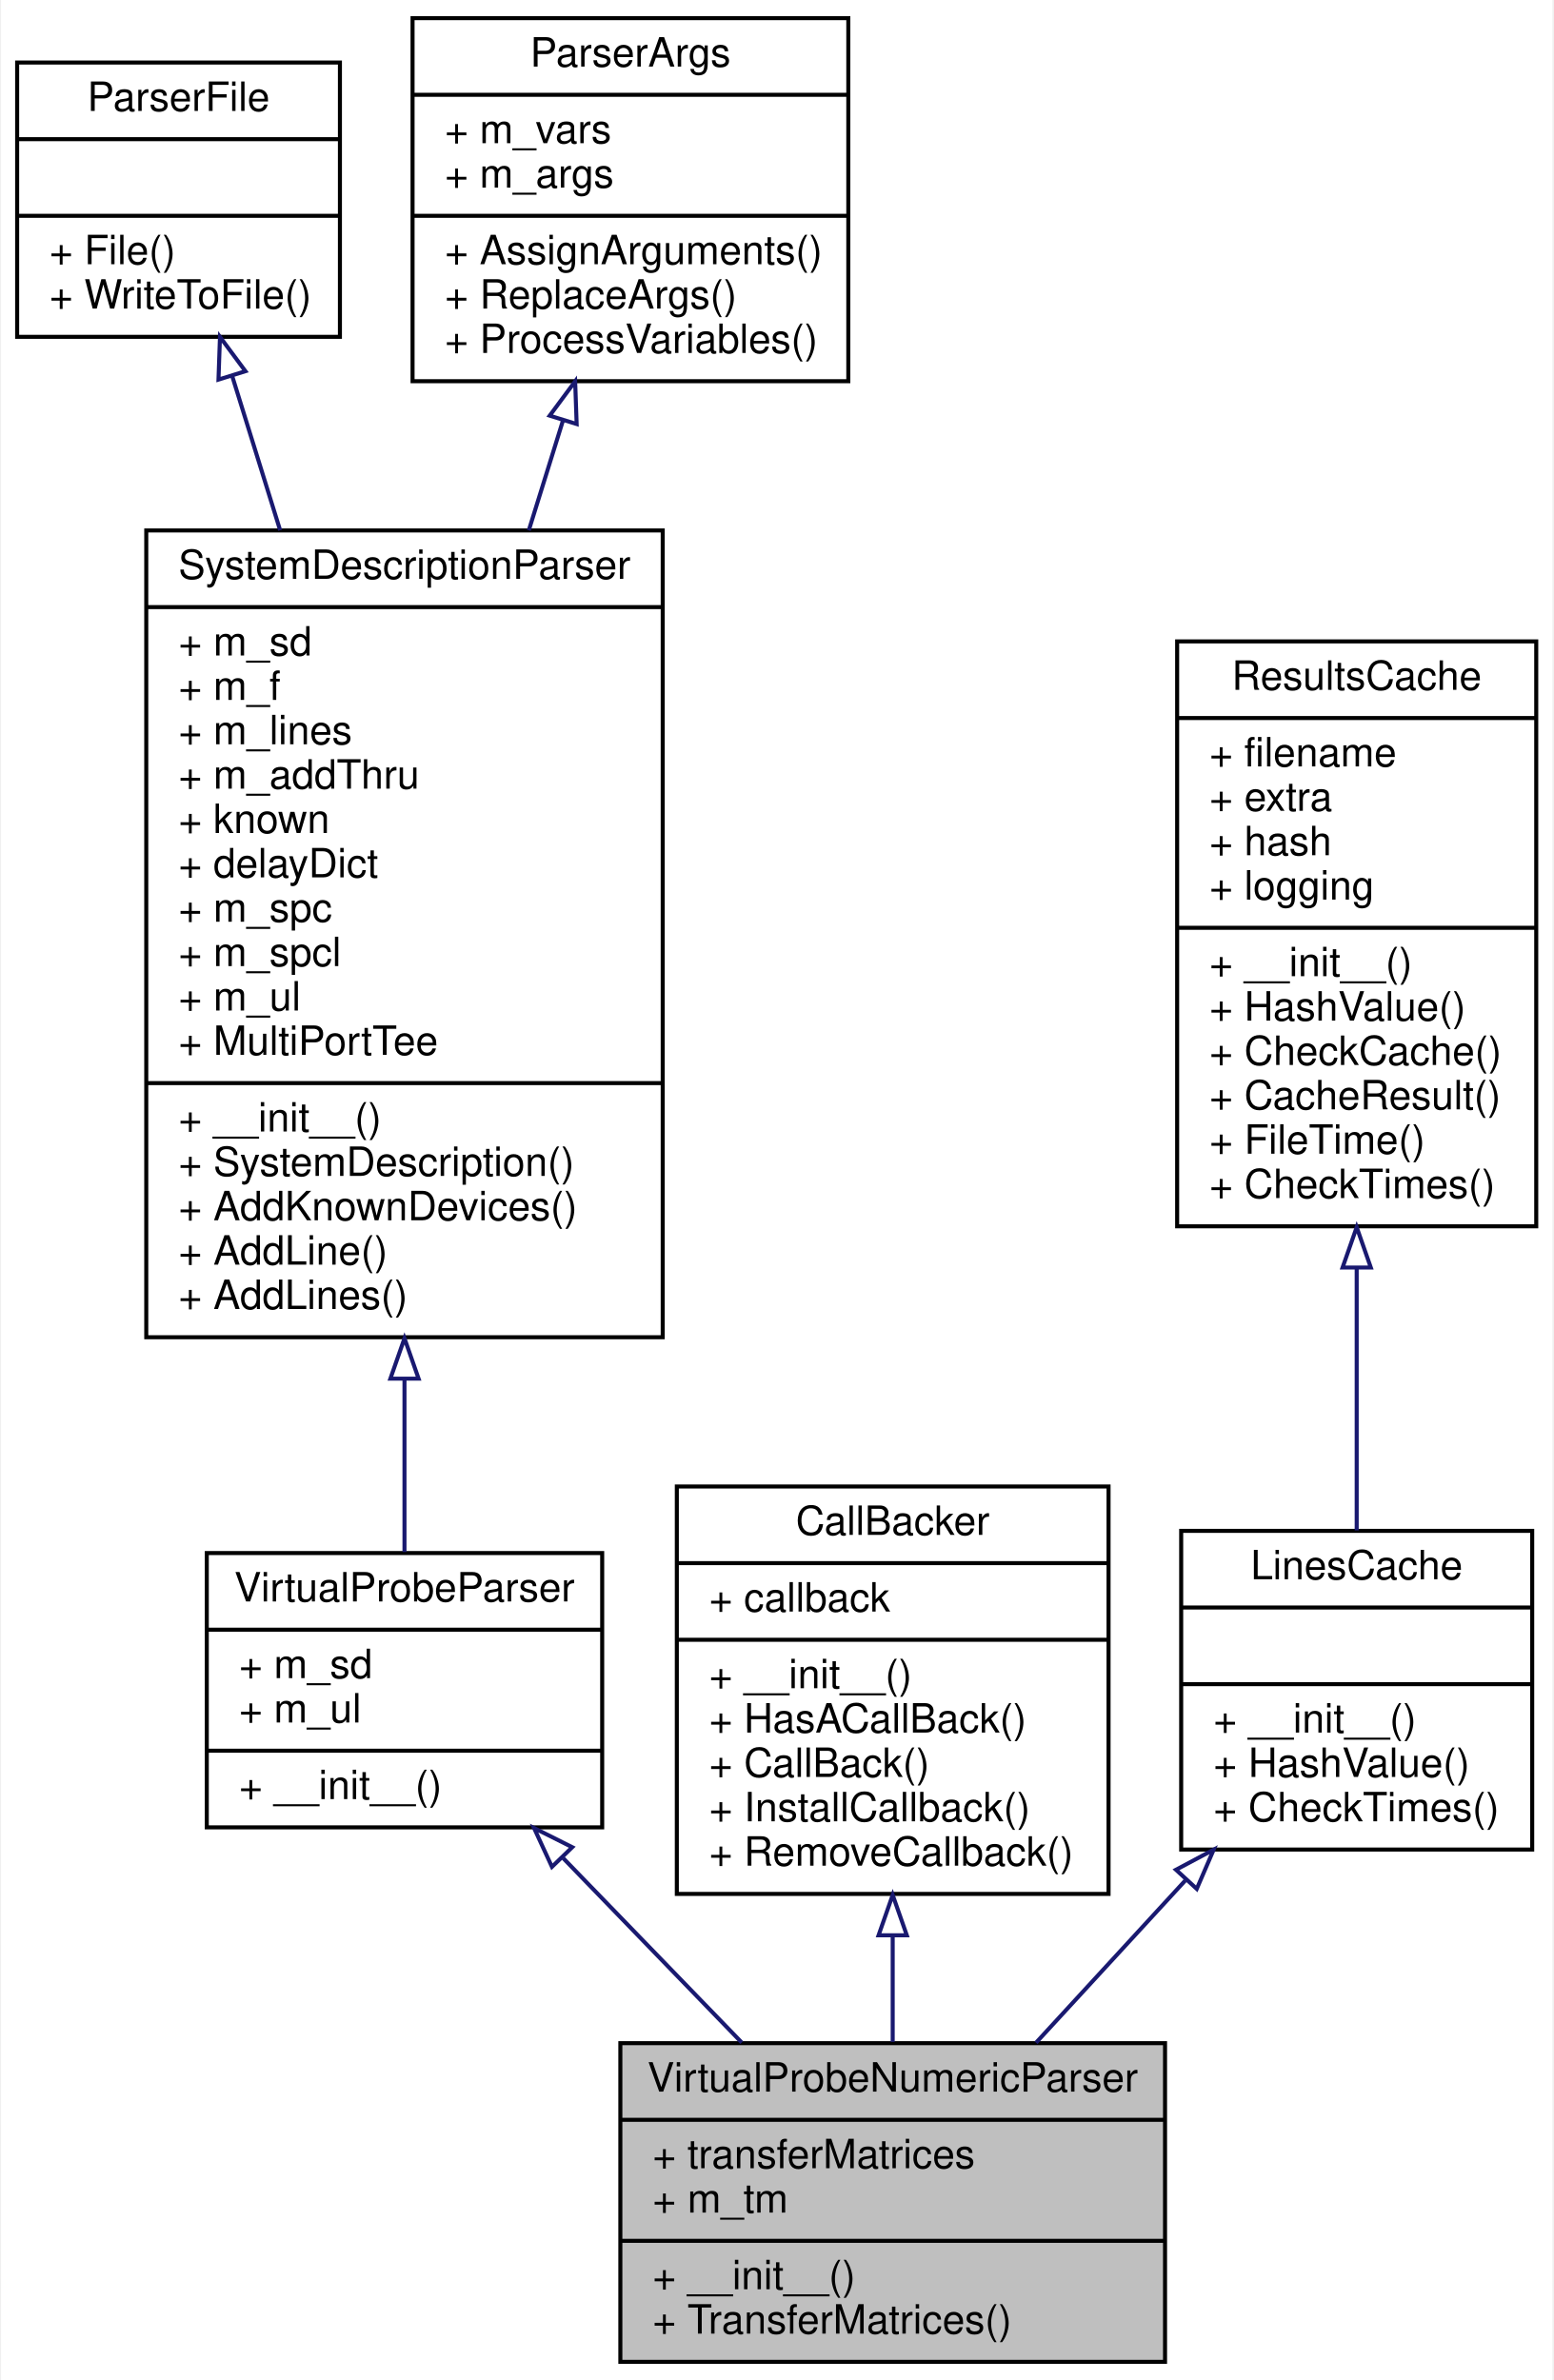
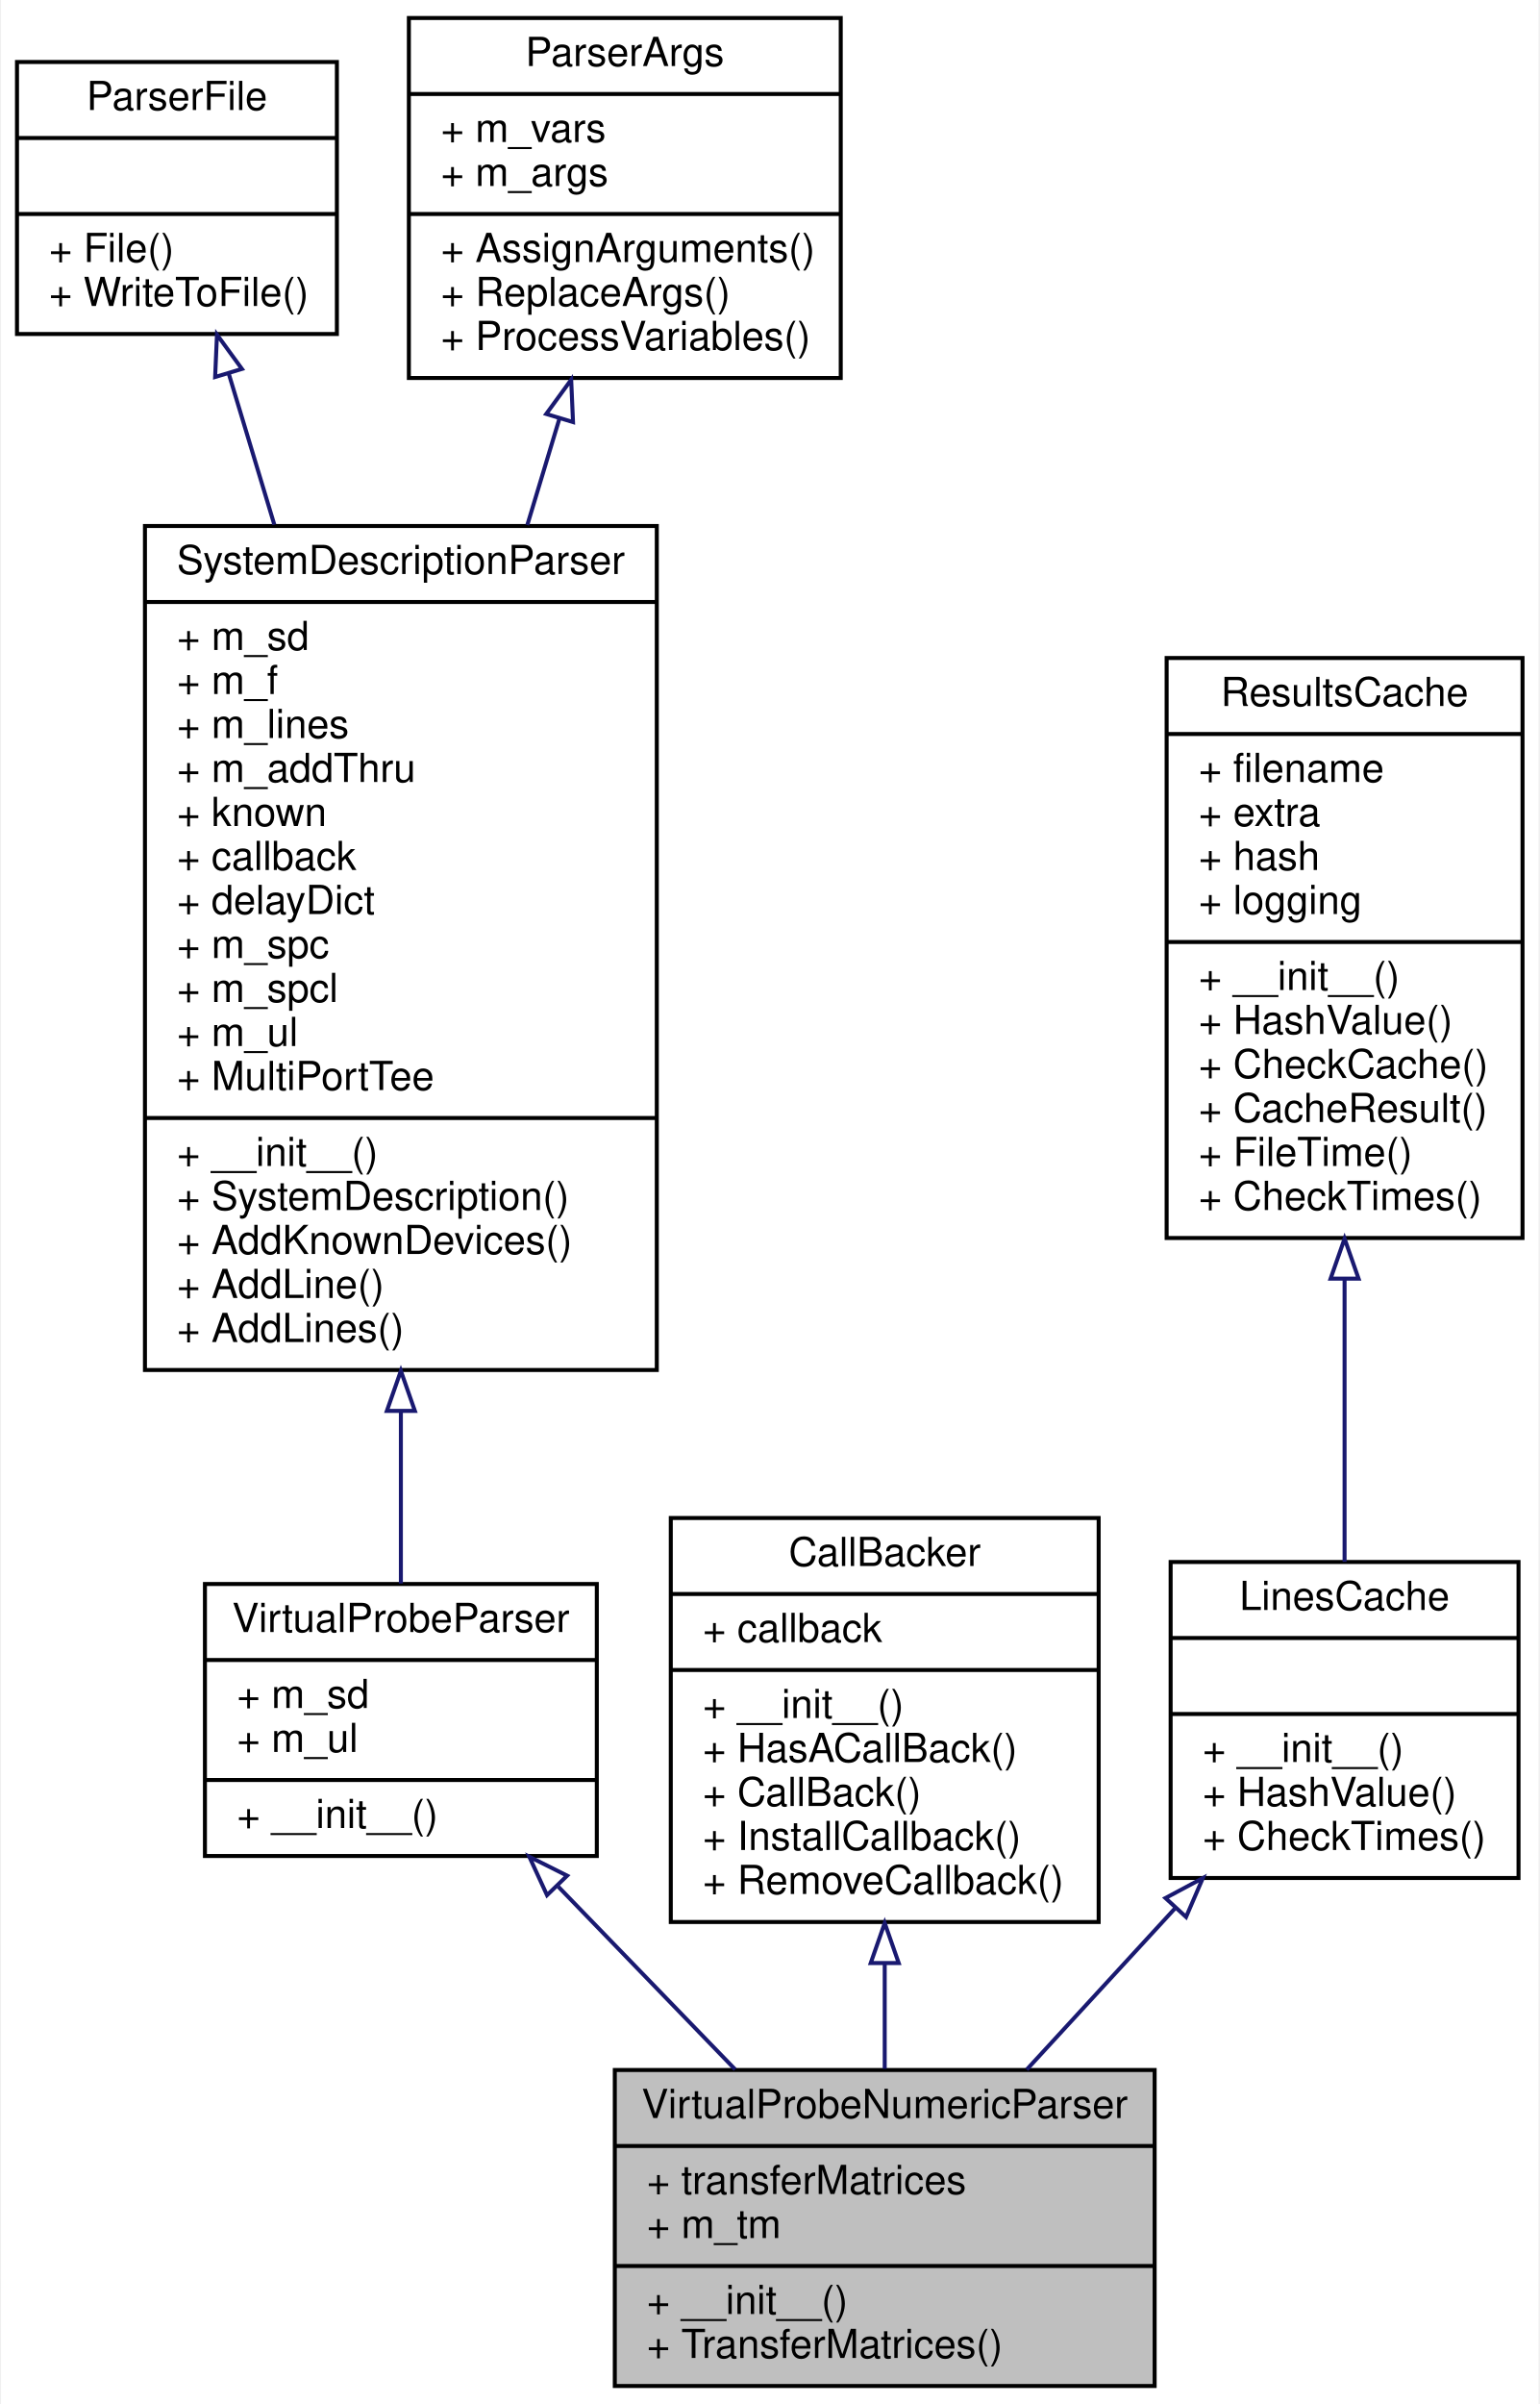
- <svg xmlns="http://www.w3.org/2000/svg" xmlns:xlink="http://www.w3.org/1999/xlink" width="385pt" height="590pt" viewBox="0.00 0.00 384.50 590.00">
-   <g id="graph0" class="graph" transform="scale(1 1) rotate(0) translate(4 586)">
-     <polygon fill="white" stroke="transparent" points="-4,4 -4,-586 380.5,-586 380.5,4 -4,4" />
+ <svg xmlns="http://www.w3.org/2000/svg" xmlns:xlink="http://www.w3.org/1999/xlink" width="385pt" height="601pt" viewBox="0.00 0.00 384.50 601.00">
+   <g id="graph0" class="graph" transform="scale(1 1) rotate(0) translate(4 597)">
+     <polygon fill="white" stroke="transparent" points="-4,4 -4,-597 380.5,-597 380.5,4 -4,4" />
    <g id="node1" class="node">
      <g id="a_node1">
        <a xlink:title="performs numeric virtual probing from netlists">
          <polygon fill="#bfbfbf" stroke="black" points="149.5,-0.5 149.5,-79.5 284.5,-79.5 284.5,-0.5 149.5,-0.5" />
          <text text-anchor="middle" x="217" y="-67.5" font-family="Helvetica,sans-Serif" font-size="10.00">VirtualProbeNumericParser</text>
          <polyline fill="none" stroke="black" points="149.5,-60.5 284.5,-60.5 " />
          <text text-anchor="start" x="157.5" y="-48.5" font-family="Helvetica,sans-Serif" font-size="10.00">+ transferMatrices</text>
          <text text-anchor="start" x="157.5" y="-37.5" font-family="Helvetica,sans-Serif" font-size="10.00">+ m_tm</text>
          <polyline fill="none" stroke="black" points="149.5,-30.5 284.5,-30.5 " />
          <text text-anchor="start" x="157.5" y="-18.5" font-family="Helvetica,sans-Serif" font-size="10.00">+ __init__()</text>
          <text text-anchor="start" x="157.5" y="-7.5" font-family="Helvetica,sans-Serif" font-size="10.00">+ TransferMatrices()</text>
        </a>
      </g>
    </g>
    <g id="node2" class="node">
      <g id="a_node2">
        <a xlink:href="classSignalIntegrity_1_1Lib_1_1Parsers_1_1VirtualProbeParser_1_1VirtualProbeParser.xhtml" target="_top" xlink:title="base class for netlist based virtual probing solutions">
          <polygon fill="white" stroke="black" points="47,-133 47,-201 145,-201 145,-133 47,-133" />
          <text text-anchor="middle" x="96" y="-189" font-family="Helvetica,sans-Serif" font-size="10.00">VirtualProbeParser</text>
          <polyline fill="none" stroke="black" points="47,-182 145,-182 " />
          <text text-anchor="start" x="55" y="-170" font-family="Helvetica,sans-Serif" font-size="10.00">+ m_sd</text>
          <text text-anchor="start" x="55" y="-159" font-family="Helvetica,sans-Serif" font-size="10.00">+ m_ul</text>
          <polyline fill="none" stroke="black" points="47,-152 145,-152 " />
          <text text-anchor="start" x="55" y="-140" font-family="Helvetica,sans-Serif" font-size="10.00">+ __init__()</text>
        </a>
      </g>
    </g>
    <g id="edge1" class="edge">
      <path fill="none" stroke="midnightblue" d="M135.36,-125.34C149.56,-110.67 165.55,-94.15 179.59,-79.65" />
      <polygon fill="none" stroke="midnightblue" points="132.55,-123.21 128.11,-132.83 137.58,-128.08 132.55,-123.21" />
    </g>
    <g id="node3" class="node">
      <g id="a_node3">
        <a xlink:href="classSignalIntegrity_1_1Lib_1_1Parsers_1_1SystemDescriptionParser_1_1SystemDescriptionParser.xhtml" target="_top" xlink:title="Parses netlists and produces system descriptions.">
-           <polygon fill="white" stroke="black" points="32,-254.5 32,-454.5 160,-454.5 160,-254.5 32,-254.5" />
-           <text text-anchor="middle" x="96" y="-442.5" font-family="Helvetica,sans-Serif" font-size="10.00">SystemDescriptionParser</text>
-           <polyline fill="none" stroke="black" points="32,-435.5 160,-435.5 " />
-           <text text-anchor="start" x="40" y="-423.5" font-family="Helvetica,sans-Serif" font-size="10.00">+ m_sd</text>
-           <text text-anchor="start" x="40" y="-412.5" font-family="Helvetica,sans-Serif" font-size="10.00">+ m_f</text>
-           <text text-anchor="start" x="40" y="-401.5" font-family="Helvetica,sans-Serif" font-size="10.00">+ m_lines</text>
-           <text text-anchor="start" x="40" y="-390.5" font-family="Helvetica,sans-Serif" font-size="10.00">+ m_addThru</text>
-           <text text-anchor="start" x="40" y="-379.5" font-family="Helvetica,sans-Serif" font-size="10.00">+ known</text>
+           <polygon fill="white" stroke="black" points="32,-254.5 32,-465.5 160,-465.5 160,-254.5 32,-254.5" />
+           <text text-anchor="middle" x="96" y="-453.5" font-family="Helvetica,sans-Serif" font-size="10.00">SystemDescriptionParser</text>
+           <polyline fill="none" stroke="black" points="32,-446.5 160,-446.5 " />
+           <text text-anchor="start" x="40" y="-434.5" font-family="Helvetica,sans-Serif" font-size="10.00">+ m_sd</text>
+           <text text-anchor="start" x="40" y="-423.5" font-family="Helvetica,sans-Serif" font-size="10.00">+ m_f</text>
+           <text text-anchor="start" x="40" y="-412.5" font-family="Helvetica,sans-Serif" font-size="10.00">+ m_lines</text>
+           <text text-anchor="start" x="40" y="-401.5" font-family="Helvetica,sans-Serif" font-size="10.00">+ m_addThru</text>
+           <text text-anchor="start" x="40" y="-390.5" font-family="Helvetica,sans-Serif" font-size="10.00">+ known</text>
+           <text text-anchor="start" x="40" y="-379.5" font-family="Helvetica,sans-Serif" font-size="10.00">+ callback</text>
          <text text-anchor="start" x="40" y="-368.5" font-family="Helvetica,sans-Serif" font-size="10.00">+ delayDict</text>
          <text text-anchor="start" x="40" y="-357.5" font-family="Helvetica,sans-Serif" font-size="10.00">+ m_spc</text>
          <text text-anchor="start" x="40" y="-346.5" font-family="Helvetica,sans-Serif" font-size="10.00">+ m_spcl</text>
          <text text-anchor="start" x="40" y="-335.5" font-family="Helvetica,sans-Serif" font-size="10.00">+ m_ul</text>
          <text text-anchor="start" x="40" y="-324.5" font-family="Helvetica,sans-Serif" font-size="10.00">+ MultiPortTee</text>
          <polyline fill="none" stroke="black" points="32,-317.5 160,-317.5 " />
          <text text-anchor="start" x="40" y="-305.5" font-family="Helvetica,sans-Serif" font-size="10.00">+ __init__()</text>
          <text text-anchor="start" x="40" y="-294.5" font-family="Helvetica,sans-Serif" font-size="10.00">+ SystemDescription()</text>
          <text text-anchor="start" x="40" y="-283.5" font-family="Helvetica,sans-Serif" font-size="10.00">+ AddKnownDevices()</text>
          <text text-anchor="start" x="40" y="-272.5" font-family="Helvetica,sans-Serif" font-size="10.00">+ AddLine()</text>
          <text text-anchor="start" x="40" y="-261.5" font-family="Helvetica,sans-Serif" font-size="10.00">+ AddLines()</text>
        </a>
      </g>
    </g>
    <g id="edge2" class="edge">
-       <path fill="none" stroke="midnightblue" d="M96,-243.98C96,-228.49 96,-213.64 96,-201.25" />
-       <polygon fill="none" stroke="midnightblue" points="92.5,-244.23 96,-254.23 99.5,-244.23 92.5,-244.23" />
+       <path fill="none" stroke="midnightblue" d="M96,-243.95C96,-228.36 96,-213.5 96,-201.12" />
+       <polygon fill="none" stroke="midnightblue" points="92.5,-244.28 96,-254.28 99.5,-244.28 92.5,-244.28" />
    </g>
    <g id="node4" class="node">
      <g id="a_node4">
        <a xlink:href="classSignalIntegrity_1_1Lib_1_1Parsers_1_1ParserFile_1_1ParserFile.xhtml" target="_top" xlink:title="file handling base class for parsers">
-           <polygon fill="white" stroke="black" points="0,-502.5 0,-570.5 80,-570.5 80,-502.5 0,-502.5" />
-           <text text-anchor="middle" x="40" y="-558.5" font-family="Helvetica,sans-Serif" font-size="10.00">ParserFile</text>
-           <polyline fill="none" stroke="black" points="0,-551.5 80,-551.5 " />
-           <text text-anchor="middle" x="40" y="-539.5" font-family="Helvetica,sans-Serif" font-size="10.00"> </text>
-           <polyline fill="none" stroke="black" points="0,-532.5 80,-532.5 " />
-           <text text-anchor="start" x="8" y="-520.5" font-family="Helvetica,sans-Serif" font-size="10.00">+ File()</text>
-           <text text-anchor="start" x="8" y="-509.5" font-family="Helvetica,sans-Serif" font-size="10.00">+ WriteToFile()</text>
+           <polygon fill="white" stroke="black" points="0,-513.5 0,-581.5 80,-581.5 80,-513.5 0,-513.5" />
+           <text text-anchor="middle" x="40" y="-569.5" font-family="Helvetica,sans-Serif" font-size="10.00">ParserFile</text>
+           <polyline fill="none" stroke="black" points="0,-562.5 80,-562.5 " />
+           <text text-anchor="middle" x="40" y="-550.5" font-family="Helvetica,sans-Serif" font-size="10.00"> </text>
+           <polyline fill="none" stroke="black" points="0,-543.5 80,-543.5 " />
+           <text text-anchor="start" x="8" y="-531.5" font-family="Helvetica,sans-Serif" font-size="10.00">+ File()</text>
+           <text text-anchor="start" x="8" y="-520.5" font-family="Helvetica,sans-Serif" font-size="10.00">+ WriteToFile()</text>
        </a>
      </g>
    </g>
    <g id="edge3" class="edge">
-       <path fill="none" stroke="midnightblue" d="M53.33,-492.67C56.95,-481.03 61.02,-467.92 65.18,-454.55" />
-       <polygon fill="none" stroke="midnightblue" points="49.9,-491.9 50.27,-502.49 56.58,-493.98 49.9,-491.9" />
+       <path fill="none" stroke="midnightblue" d="M52.94,-503.63C56.42,-492.12 60.33,-479.15 64.35,-465.84" />
+       <polygon fill="none" stroke="midnightblue" points="49.55,-502.75 50.01,-513.34 56.25,-504.77 49.55,-502.75" />
    </g>
    <g id="node5" class="node">
      <g id="a_node5">
        <a xlink:href="classSignalIntegrity_1_1Lib_1_1Parsers_1_1ParserArgs_1_1ParserArgs.xhtml" target="_top" xlink:title="argument handling base class for parsers">
-           <polygon fill="white" stroke="black" points="98,-491.5 98,-581.5 206,-581.5 206,-491.5 98,-491.5" />
-           <text text-anchor="middle" x="152" y="-569.5" font-family="Helvetica,sans-Serif" font-size="10.00">ParserArgs</text>
-           <polyline fill="none" stroke="black" points="98,-562.5 206,-562.5 " />
-           <text text-anchor="start" x="106" y="-550.5" font-family="Helvetica,sans-Serif" font-size="10.00">+ m_vars</text>
-           <text text-anchor="start" x="106" y="-539.5" font-family="Helvetica,sans-Serif" font-size="10.00">+ m_args</text>
-           <polyline fill="none" stroke="black" points="98,-532.5 206,-532.5 " />
-           <text text-anchor="start" x="106" y="-520.5" font-family="Helvetica,sans-Serif" font-size="10.00">+ AssignArguments()</text>
-           <text text-anchor="start" x="106" y="-509.5" font-family="Helvetica,sans-Serif" font-size="10.00">+ ReplaceArgs()</text>
-           <text text-anchor="start" x="106" y="-498.5" font-family="Helvetica,sans-Serif" font-size="10.00">+ ProcessVariables()</text>
+           <polygon fill="white" stroke="black" points="98,-502.5 98,-592.5 206,-592.5 206,-502.5 98,-502.5" />
+           <text text-anchor="middle" x="152" y="-580.5" font-family="Helvetica,sans-Serif" font-size="10.00">ParserArgs</text>
+           <polyline fill="none" stroke="black" points="98,-573.5 206,-573.5 " />
+           <text text-anchor="start" x="106" y="-561.5" font-family="Helvetica,sans-Serif" font-size="10.00">+ m_vars</text>
+           <text text-anchor="start" x="106" y="-550.5" font-family="Helvetica,sans-Serif" font-size="10.00">+ m_args</text>
+           <polyline fill="none" stroke="black" points="98,-543.5 206,-543.5 " />
+           <text text-anchor="start" x="106" y="-531.5" font-family="Helvetica,sans-Serif" font-size="10.00">+ AssignArguments()</text>
+           <text text-anchor="start" x="106" y="-520.5" font-family="Helvetica,sans-Serif" font-size="10.00">+ ReplaceArgs()</text>
+           <text text-anchor="start" x="106" y="-509.5" font-family="Helvetica,sans-Serif" font-size="10.00">+ ProcessVariables()</text>
        </a>
      </g>
    </g>
    <g id="edge4" class="edge">
-       <path fill="none" stroke="midnightblue" d="M135.32,-481.88C132.61,-473.17 129.73,-463.91 126.81,-454.52" />
-       <polygon fill="none" stroke="midnightblue" points="131.99,-482.96 138.3,-491.47 138.67,-480.88 131.99,-482.96" />
+       <path fill="none" stroke="midnightblue" d="M135.66,-492.38C133.1,-483.9 130.38,-474.9 127.62,-465.74" />
+       <polygon fill="none" stroke="midnightblue" points="132.35,-493.51 138.59,-502.07 139.05,-491.48 132.35,-493.51" />
    </g>
    <g id="node6" class="node">
      <g id="a_node6">
        <a xlink:href="classSignalIntegrity_1_1Lib_1_1CallBacker_1_1CallBacker.xhtml" target="_top" xlink:title="Handles Callbacks that allow progress reporting during long calculations and capability to abort.">
          <polygon fill="white" stroke="black" points="163.5,-116.5 163.5,-217.5 270.5,-217.5 270.5,-116.5 163.5,-116.5" />
          <text text-anchor="middle" x="217" y="-205.5" font-family="Helvetica,sans-Serif" font-size="10.00">CallBacker</text>
          <polyline fill="none" stroke="black" points="163.5,-198.5 270.5,-198.5 " />
          <text text-anchor="start" x="171.5" y="-186.5" font-family="Helvetica,sans-Serif" font-size="10.00">+ callback</text>
          <polyline fill="none" stroke="black" points="163.5,-179.5 270.5,-179.5 " />
          <text text-anchor="start" x="171.5" y="-167.5" font-family="Helvetica,sans-Serif" font-size="10.00">+ __init__()</text>
          <text text-anchor="start" x="171.5" y="-156.5" font-family="Helvetica,sans-Serif" font-size="10.00">+ HasACallBack()</text>
          <text text-anchor="start" x="171.5" y="-145.5" font-family="Helvetica,sans-Serif" font-size="10.00">+ CallBack()</text>
          <text text-anchor="start" x="171.5" y="-134.5" font-family="Helvetica,sans-Serif" font-size="10.00">+ InstallCallback()</text>
          <text text-anchor="start" x="171.5" y="-123.5" font-family="Helvetica,sans-Serif" font-size="10.00">+ RemoveCallback()</text>
        </a>
      </g>
    </g>
    <g id="edge5" class="edge">
      <path fill="none" stroke="midnightblue" d="M217,-106.19C217,-97.22 217,-88.18 217,-79.81" />
      <polygon fill="none" stroke="midnightblue" points="213.5,-106.24 217,-116.24 220.5,-106.24 213.5,-106.24" />
    </g>
    <g id="node7" class="node">
      <g id="a_node7">
        <a xlink:href="classSignalIntegrity_1_1Lib_1_1ResultsCache_1_1LinesCache.xhtml" target="_top" xlink:title="Caches results calculated based on netlist lines, as used in all of the parser classes.">
          <polygon fill="white" stroke="black" points="288.5,-127.5 288.5,-206.5 375.5,-206.5 375.5,-127.5 288.5,-127.5" />
          <text text-anchor="middle" x="332" y="-194.5" font-family="Helvetica,sans-Serif" font-size="10.00">LinesCache</text>
          <polyline fill="none" stroke="black" points="288.5,-187.5 375.5,-187.5 " />
          <text text-anchor="middle" x="332" y="-175.5" font-family="Helvetica,sans-Serif" font-size="10.00"> </text>
          <polyline fill="none" stroke="black" points="288.5,-168.5 375.5,-168.5 " />
          <text text-anchor="start" x="296.5" y="-156.5" font-family="Helvetica,sans-Serif" font-size="10.00">+ __init__()</text>
          <text text-anchor="start" x="296.5" y="-145.5" font-family="Helvetica,sans-Serif" font-size="10.00">+ HashValue()</text>
          <text text-anchor="start" x="296.5" y="-134.5" font-family="Helvetica,sans-Serif" font-size="10.00">+ CheckTimes()</text>
        </a>
      </g>
    </g>
    <g id="edge6" class="edge">
      <path fill="none" stroke="midnightblue" d="M289.52,-119.83C277.36,-106.61 264.23,-92.33 252.52,-79.61" />
      <polygon fill="none" stroke="midnightblue" points="287.21,-122.49 296.56,-127.48 292.36,-117.75 287.21,-122.49" />
    </g>
    <g id="node8" class="node">
      <g id="a_node8">
        <a xlink:href="classSignalIntegrity_1_1Lib_1_1ResultsCache_1_1ResultsCache.xhtml" target="_top" xlink:title="base class for results caching">
-           <polygon fill="white" stroke="black" points="287.5,-282 287.5,-427 376.5,-427 376.5,-282 287.5,-282" />
-           <text text-anchor="middle" x="332" y="-415" font-family="Helvetica,sans-Serif" font-size="10.00">ResultsCache</text>
-           <polyline fill="none" stroke="black" points="287.5,-408 376.5,-408 " />
-           <text text-anchor="start" x="295.5" y="-396" font-family="Helvetica,sans-Serif" font-size="10.00">+ filename</text>
-           <text text-anchor="start" x="295.5" y="-385" font-family="Helvetica,sans-Serif" font-size="10.00">+ extra</text>
-           <text text-anchor="start" x="295.5" y="-374" font-family="Helvetica,sans-Serif" font-size="10.00">+ hash</text>
-           <text text-anchor="start" x="295.5" y="-363" font-family="Helvetica,sans-Serif" font-size="10.00">+ logging</text>
-           <polyline fill="none" stroke="black" points="287.5,-356 376.5,-356 " />
-           <text text-anchor="start" x="295.5" y="-344" font-family="Helvetica,sans-Serif" font-size="10.00">+ __init__()</text>
-           <text text-anchor="start" x="295.5" y="-333" font-family="Helvetica,sans-Serif" font-size="10.00">+ HashValue()</text>
-           <text text-anchor="start" x="295.5" y="-322" font-family="Helvetica,sans-Serif" font-size="10.00">+ CheckCache()</text>
-           <text text-anchor="start" x="295.5" y="-311" font-family="Helvetica,sans-Serif" font-size="10.00">+ CacheResult()</text>
-           <text text-anchor="start" x="295.5" y="-300" font-family="Helvetica,sans-Serif" font-size="10.00">+ FileTime()</text>
-           <text text-anchor="start" x="295.5" y="-289" font-family="Helvetica,sans-Serif" font-size="10.00">+ CheckTimes()</text>
+           <polygon fill="white" stroke="black" points="287.5,-287.5 287.5,-432.5 376.5,-432.5 376.5,-287.5 287.5,-287.5" />
+           <text text-anchor="middle" x="332" y="-420.5" font-family="Helvetica,sans-Serif" font-size="10.00">ResultsCache</text>
+           <polyline fill="none" stroke="black" points="287.5,-413.5 376.5,-413.5 " />
+           <text text-anchor="start" x="295.5" y="-401.5" font-family="Helvetica,sans-Serif" font-size="10.00">+ filename</text>
+           <text text-anchor="start" x="295.5" y="-390.5" font-family="Helvetica,sans-Serif" font-size="10.00">+ extra</text>
+           <text text-anchor="start" x="295.5" y="-379.5" font-family="Helvetica,sans-Serif" font-size="10.00">+ hash</text>
+           <text text-anchor="start" x="295.5" y="-368.5" font-family="Helvetica,sans-Serif" font-size="10.00">+ logging</text>
+           <polyline fill="none" stroke="black" points="287.5,-361.5 376.5,-361.5 " />
+           <text text-anchor="start" x="295.5" y="-349.5" font-family="Helvetica,sans-Serif" font-size="10.00">+ __init__()</text>
+           <text text-anchor="start" x="295.5" y="-338.5" font-family="Helvetica,sans-Serif" font-size="10.00">+ HashValue()</text>
+           <text text-anchor="start" x="295.5" y="-327.5" font-family="Helvetica,sans-Serif" font-size="10.00">+ CheckCache()</text>
+           <text text-anchor="start" x="295.5" y="-316.5" font-family="Helvetica,sans-Serif" font-size="10.00">+ CacheResult()</text>
+           <text text-anchor="start" x="295.5" y="-305.5" font-family="Helvetica,sans-Serif" font-size="10.00">+ FileTime()</text>
+           <text text-anchor="start" x="295.5" y="-294.5" font-family="Helvetica,sans-Serif" font-size="10.00">+ CheckTimes()</text>
        </a>
      </g>
    </g>
    <g id="edge7" class="edge">
-       <path fill="none" stroke="midnightblue" d="M332,-271.49C332,-248.9 332,-225.46 332,-206.61" />
-       <polygon fill="none" stroke="midnightblue" points="328.5,-271.78 332,-281.78 335.5,-271.78 328.5,-271.78" />
+       <path fill="none" stroke="midnightblue" d="M332,-277.27C332,-252.7 332,-226.9 332,-206.54" />
+       <polygon fill="none" stroke="midnightblue" points="328.5,-277.34 332,-287.34 335.5,-277.34 328.5,-277.34" />
    </g>
  </g>
</svg>
